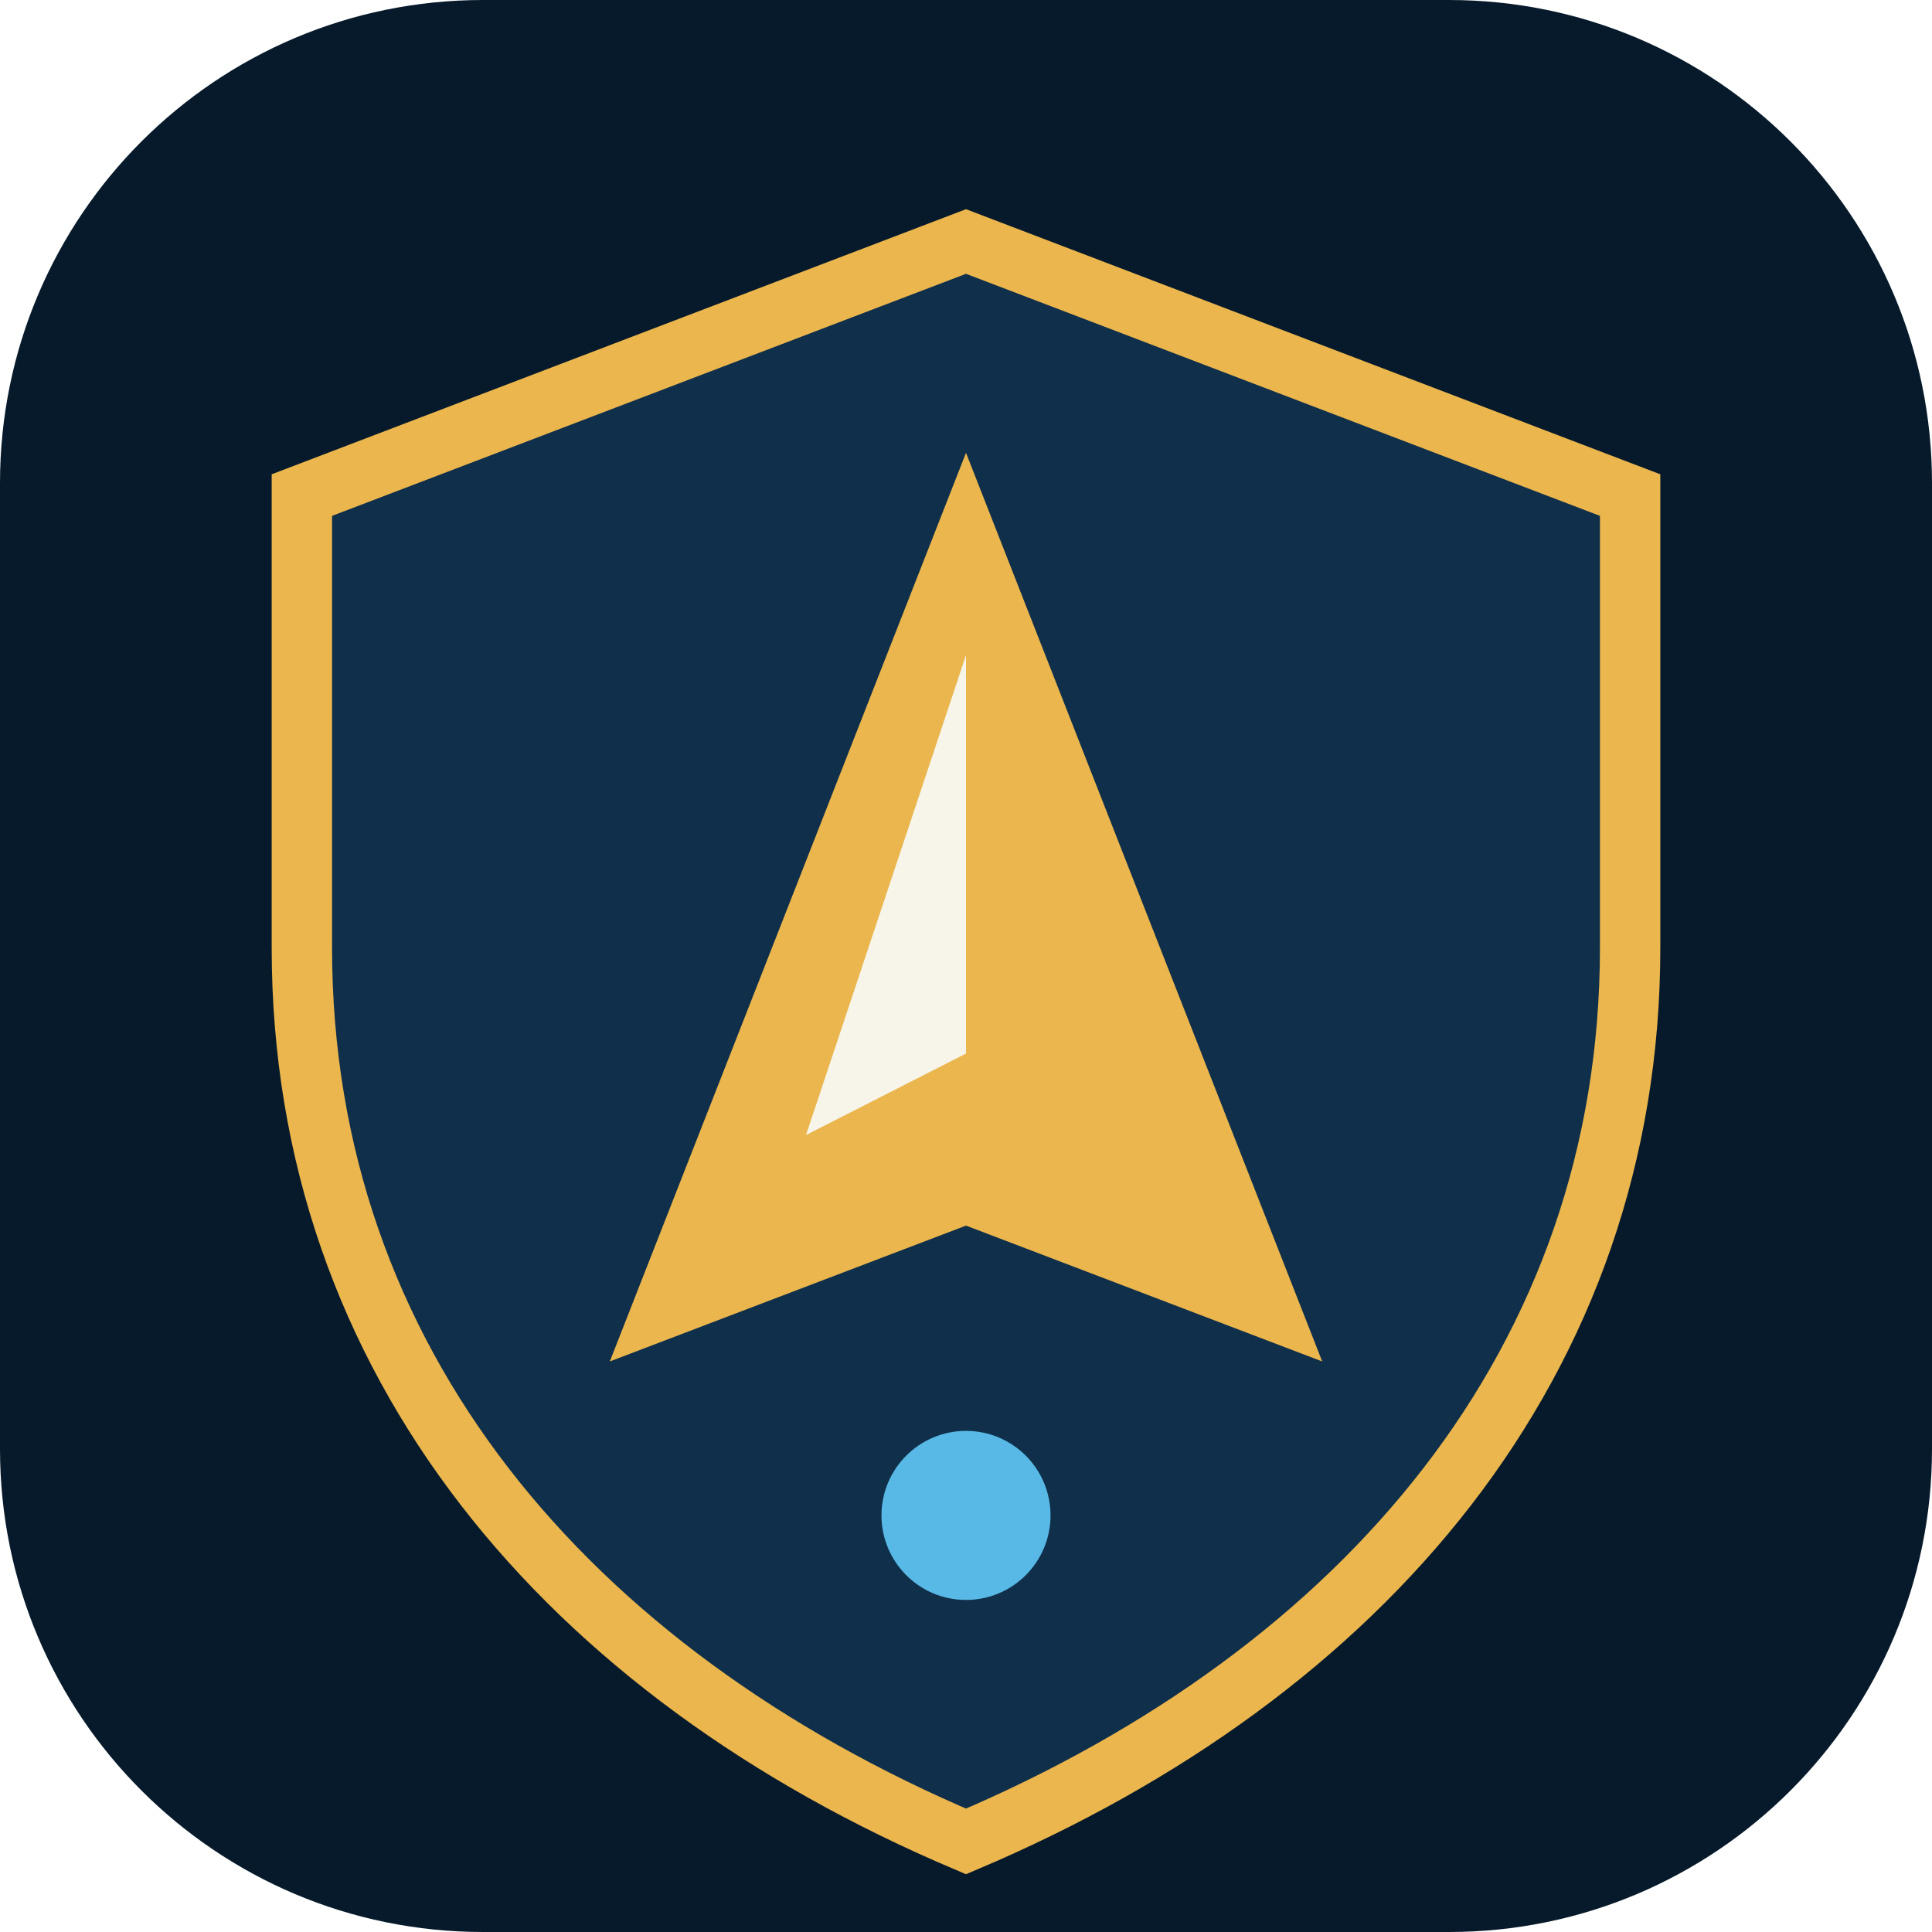
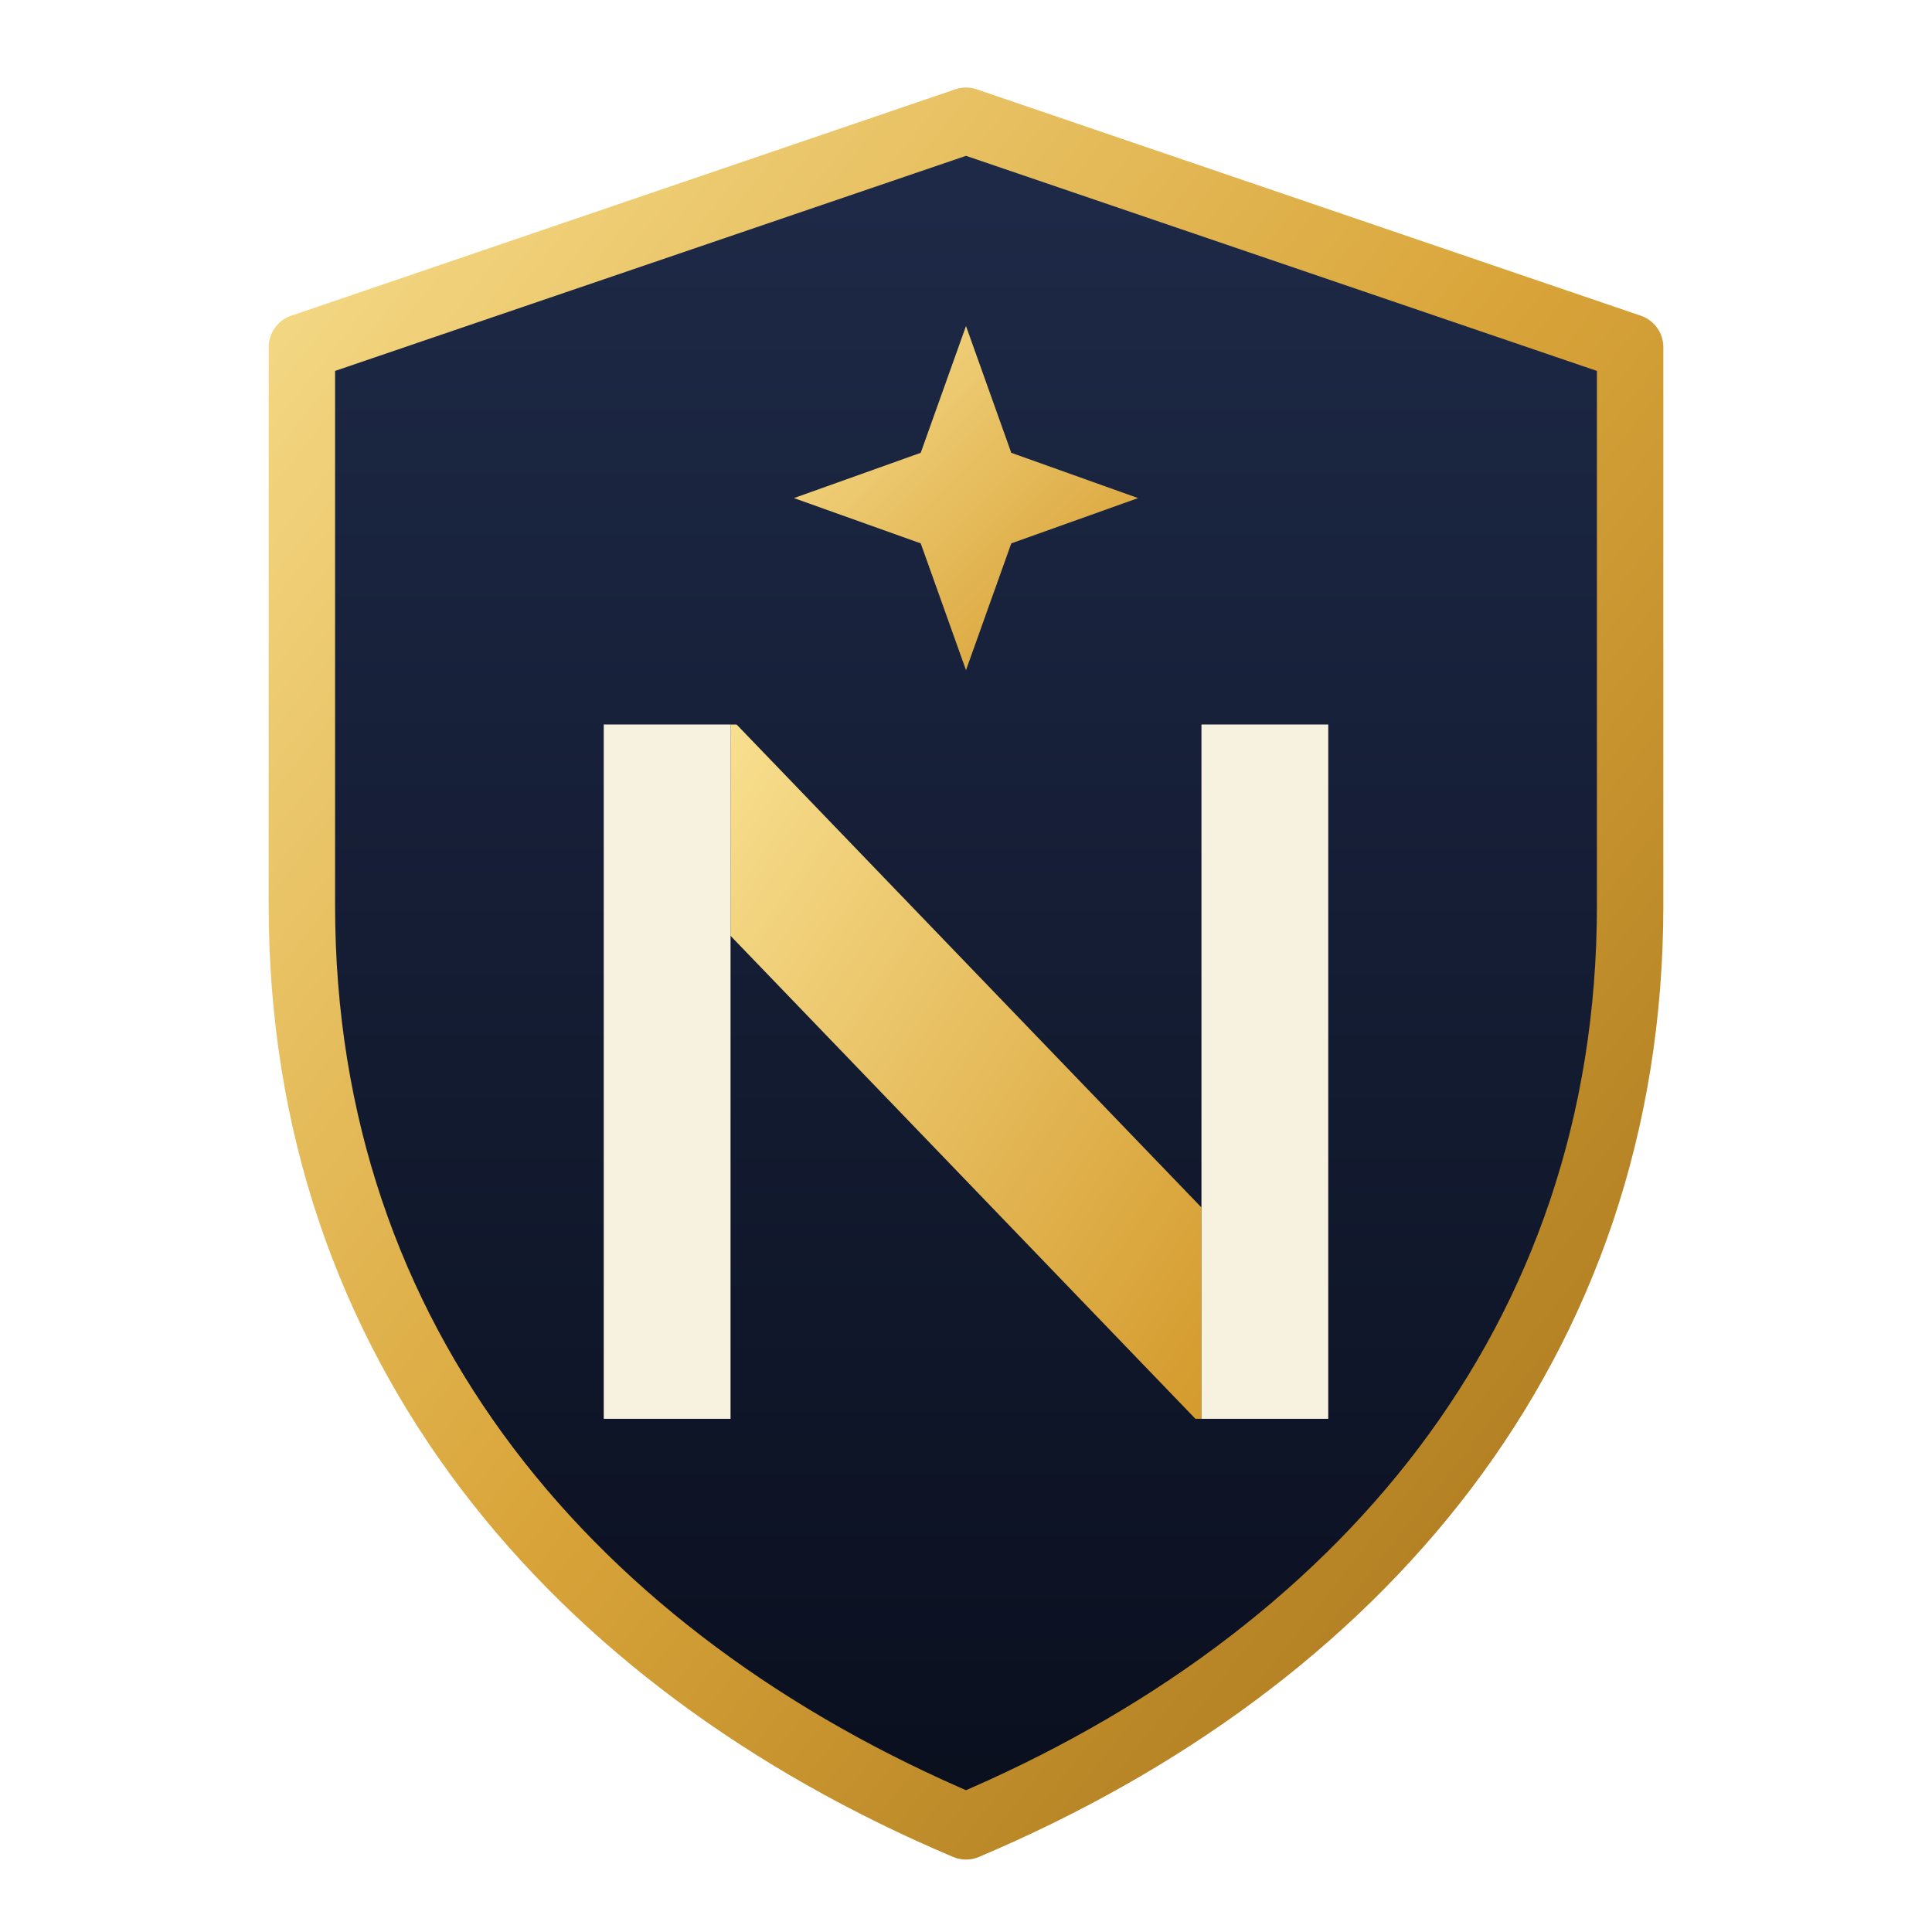
- <svg xmlns="http://www.w3.org/2000/svg" viewBox="0 0 64 64">
-   <rect width="64" height="64" rx="16" fill="#071a2b" />
-   <path d="M32 8 54 16.4v15C54 45.1 45.2 55.4 32 61 18.8 55.4 10 45.1 10 31.4v-15L32 8Z" fill="#102f4b" stroke="#eab64d" stroke-width="2" />
-   <path d="m32 15 11.8 30.1L32 40.6l-11.8 4.5L32 15Z" fill="#eab64d" />
-   <path d="M32 21.7v13.2l-5.3 2.7L32 21.7Z" fill="#f7f4e9" />
-   <circle cx="32" cy="50.2" r="2.8" fill="#58b9e6" />
+ <svg xmlns="http://www.w3.org/2000/svg" viewBox="0 0 64 64" width="64" height="64">
+   <defs>
+     <linearGradient id="fbody" x1="0" y1="0" x2="0" y2="1">
+       <stop offset="0" stop-color="#1e2a48" />
+       <stop offset="1" stop-color="#0a0f1e" />
+     </linearGradient>
+     <linearGradient id="frim" x1="0" y1="0" x2="1" y2="1">
+       <stop offset="0" stop-color="#f6dc8a" />
+       <stop offset=".5" stop-color="#d9a53a" />
+       <stop offset="1" stop-color="#a3711a" />
+     </linearGradient>
+     <linearGradient id="fbrass" x1="0" y1="0" x2="1" y2="1">
+       <stop offset="0" stop-color="#f8df8f" />
+       <stop offset="1" stop-color="#d49a2c" />
+     </linearGradient>
+   </defs>
+   <path d="M32 4 54 11.5V30C54 44.5 45 55 32 60.5 19 55 10 44.5 10 30V11.5Z" fill="url(#fbody)" stroke="url(#frim)" stroke-width="2.2" stroke-linejoin="round" />
+   <path d="M24.2 24H24.4L39.8 40V47H39.6L24.2 31Z" fill="url(#fbrass)" />
+   <path d="M20 47V24H24.2V47ZM39.8 24H44V47H39.8Z" fill="#f7f1df" />
+   <path d="M32 10.8 33.5 15 37.7 16.5 33.5 18 32 22.2 30.5 18 26.3 16.5 30.5 15Z" fill="url(#fbrass)" />
</svg>
